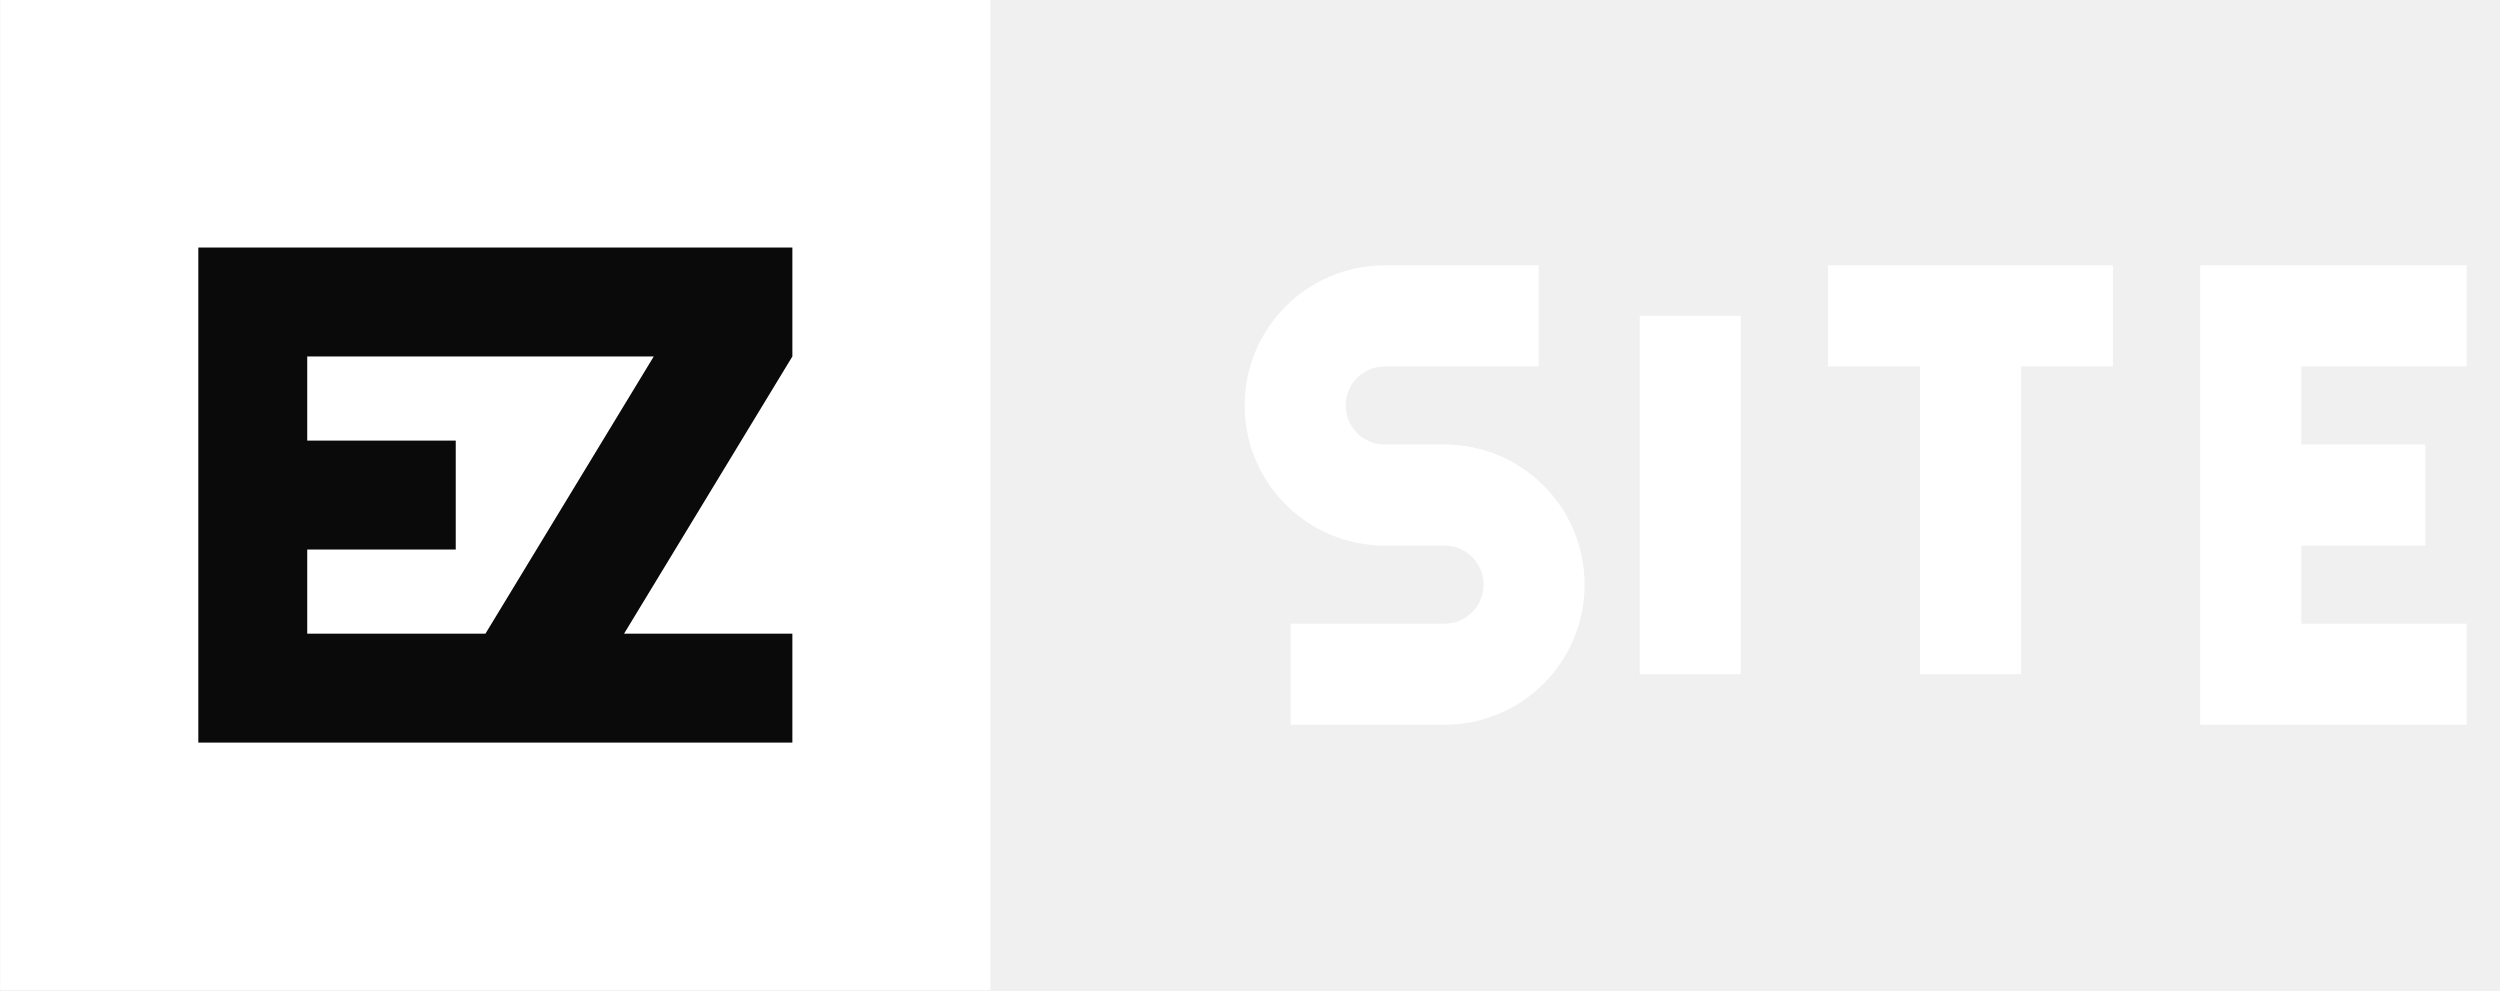
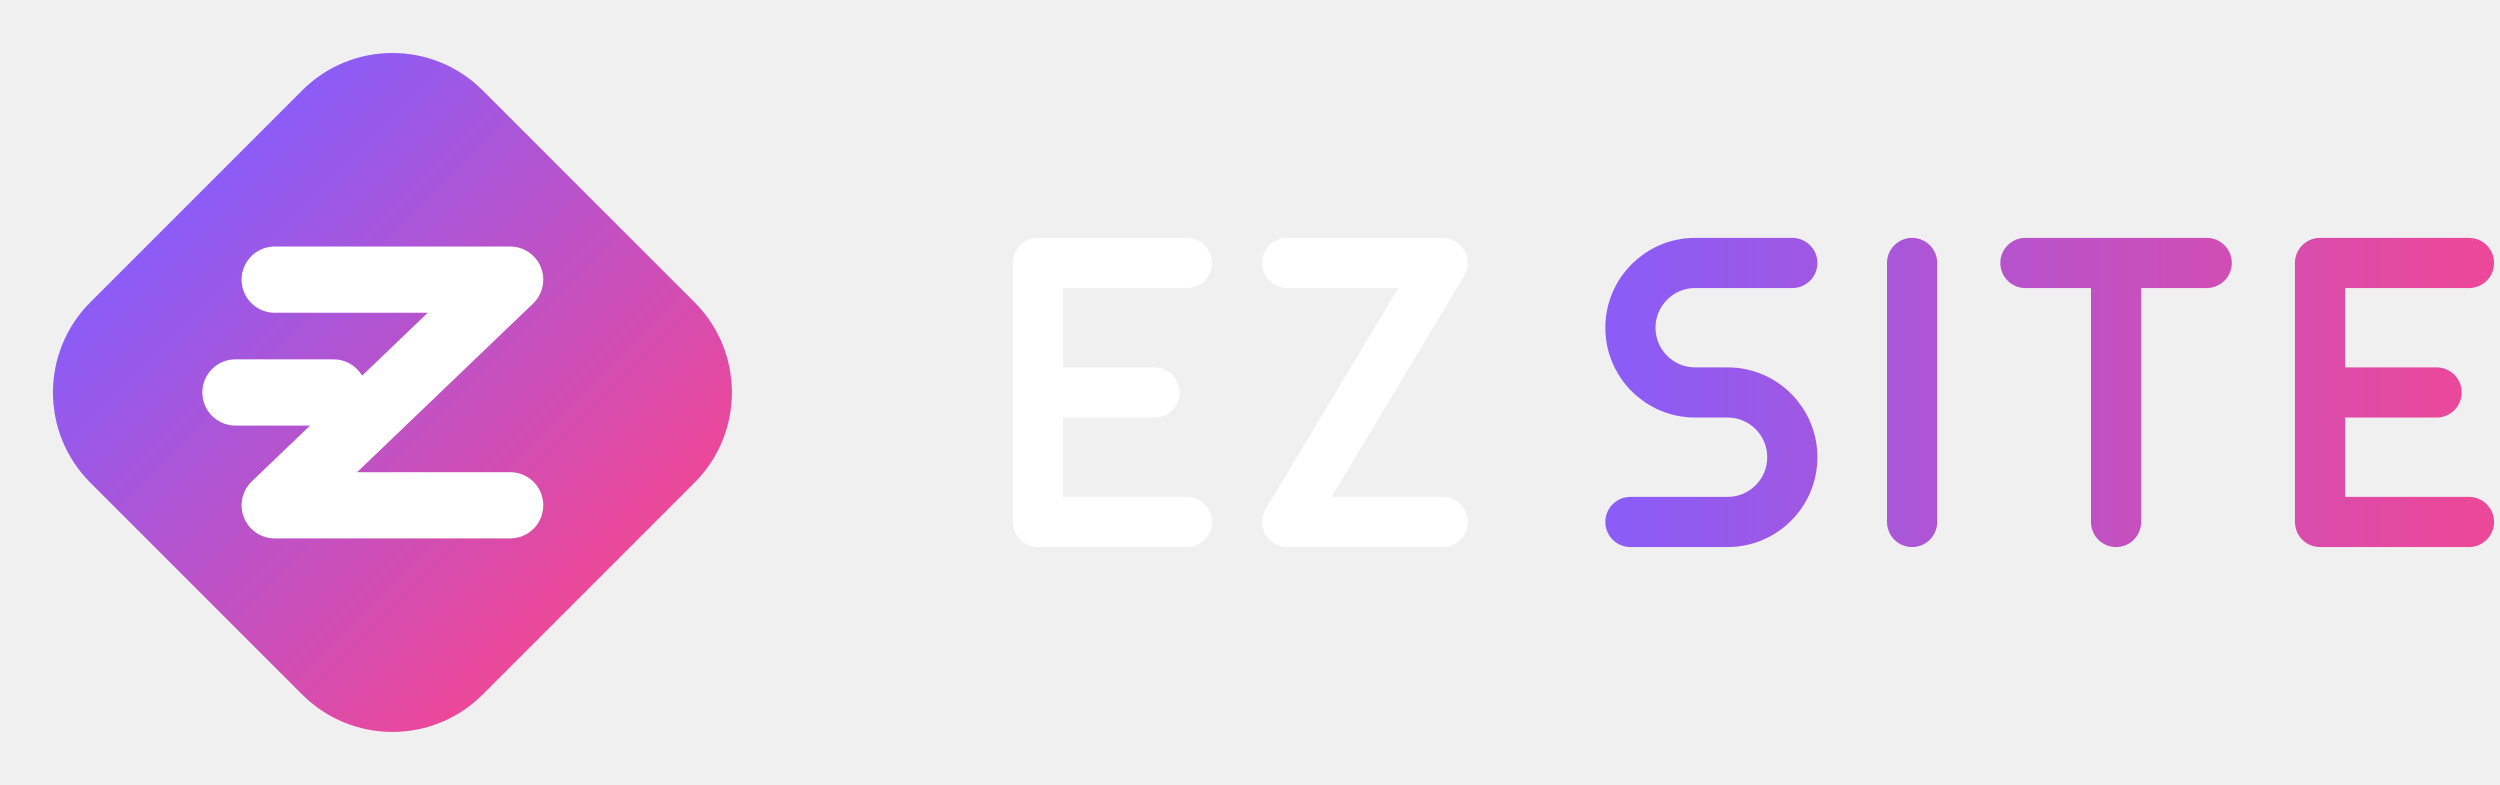
- <svg xmlns="http://www.w3.org/2000/svg" viewBox="0 0 63.11 25" height="40" width="101.0" role="img" aria-label="EZ SITE">
-   <rect width="25" height="25" fill="#FFFFFF" class="ez-tile" />
-   <path transform="translate(5.00 6.25) scale(1.25)" d="M0,0 H2.2 V10 H0 Z M0,0 H12 V2.2 H0 Z M0,7.8 H12 V10 H0 Z M0,3.9 H5.2 V6.1 H0 Z M9.2,2.2 H12 L8.6,7.8 H5.8 Z" fill="#0A0A0A" class="ez-glyph" />
-   <g transform="translate(32 6.70) scale(1.16)">
-     <path transform="translate(0.00 0)" d="M5.9,1.1 H2.55 A1.95,1.95 0 0 0 2.55,5 H3.85 A1.95,1.95 0 0 1 3.85,8.9 H0.5" fill="none" stroke="#FFFFFF" stroke-width="2.2" stroke-linejoin="miter" stroke-miterlimit="2.6" stroke-linecap="butt" />
-     <path transform="translate(8.10 0)" d="M1.1,1.1 V8.9" fill="none" stroke="#FFFFFF" stroke-width="2.2" stroke-linejoin="miter" stroke-miterlimit="2.6" stroke-linecap="butt" />
-     <path transform="translate(12.00 0)" d="M0.2,1.1 H6.4 M3.3,1.1 V8.9" fill="none" stroke="#FFFFFF" stroke-width="2.2" stroke-linejoin="miter" stroke-miterlimit="2.6" stroke-linecap="butt" />
-     <path transform="translate(20.30 0)" d="M5.8,1.1 H1.1 V8.9 H5.8 M1.1,5 H4.9" fill="none" stroke="#FFFFFF" stroke-width="2.2" stroke-linejoin="miter" stroke-miterlimit="2.6" stroke-linecap="butt" />
+ <svg xmlns="http://www.w3.org/2000/svg" viewBox="0 0 101.93 32" height="40" width="127.4" role="img" aria-label="EZ SITE">
+   <defs>
+     <linearGradient id="ezg-w-d" x1="0" y1="0" x2="1" y2="0">
+       <stop offset="0" stop-color="#8B5CF6" />
+       <stop offset="1" stop-color="#EC4899" />
+     </linearGradient>
+   </defs>
+   <defs>
+     <linearGradient id="ezg-m-e" x1="0" y1="0" x2="1" y2="0">
+       <stop offset="0" stop-color="#8B5CF6" />
+       <stop offset="1" stop-color="#EC4899" />
+     </linearGradient>
+   </defs>
+   <rect x="4.69" y="4.69" width="22.62" height="22.62" rx="5.2" transform="rotate(45 16 16)" fill="url(#ezg-m-e)" class="ez-tile" />
+   <path d="M11.2,11.4 H20.8 L11.2,20.6 H20.8 M9.6,16 H13.6" fill="none" stroke="#FFFFFF" stroke-width="2.7" stroke-linecap="round" stroke-linejoin="round" class="ez-glyph" />
+   <g transform="translate(41 9.40) scale(1.32)">
+     <path d="M5.6,1 H1 V9 H5.6 M1,5 H4.6 M8.7,1 H13.5 L8.7,9 H13.5" fill="none" stroke="#FFFFFF" stroke-width="1.55" stroke-linecap="round" stroke-linejoin="round" class="ez-word" />
+     <g transform="translate(18.70 0)">
+       <path d="M5.6,1 H2.6 A2,2,0,0,0,2.6,5 H3.6 A2,2,0,0,1,3.6,9 H0.6 M9.3,1 V9M12.8,1 H18.4 M15.6,1 V9M26.5,1 H21.9 V9 H26.5 M21.9,5 H25.5" fill="none" stroke="url(#ezg-w-d)" stroke-width="1.55" stroke-linecap="round" stroke-linejoin="round" class="ez-word" />
+     </g>
  </g>
</svg>
